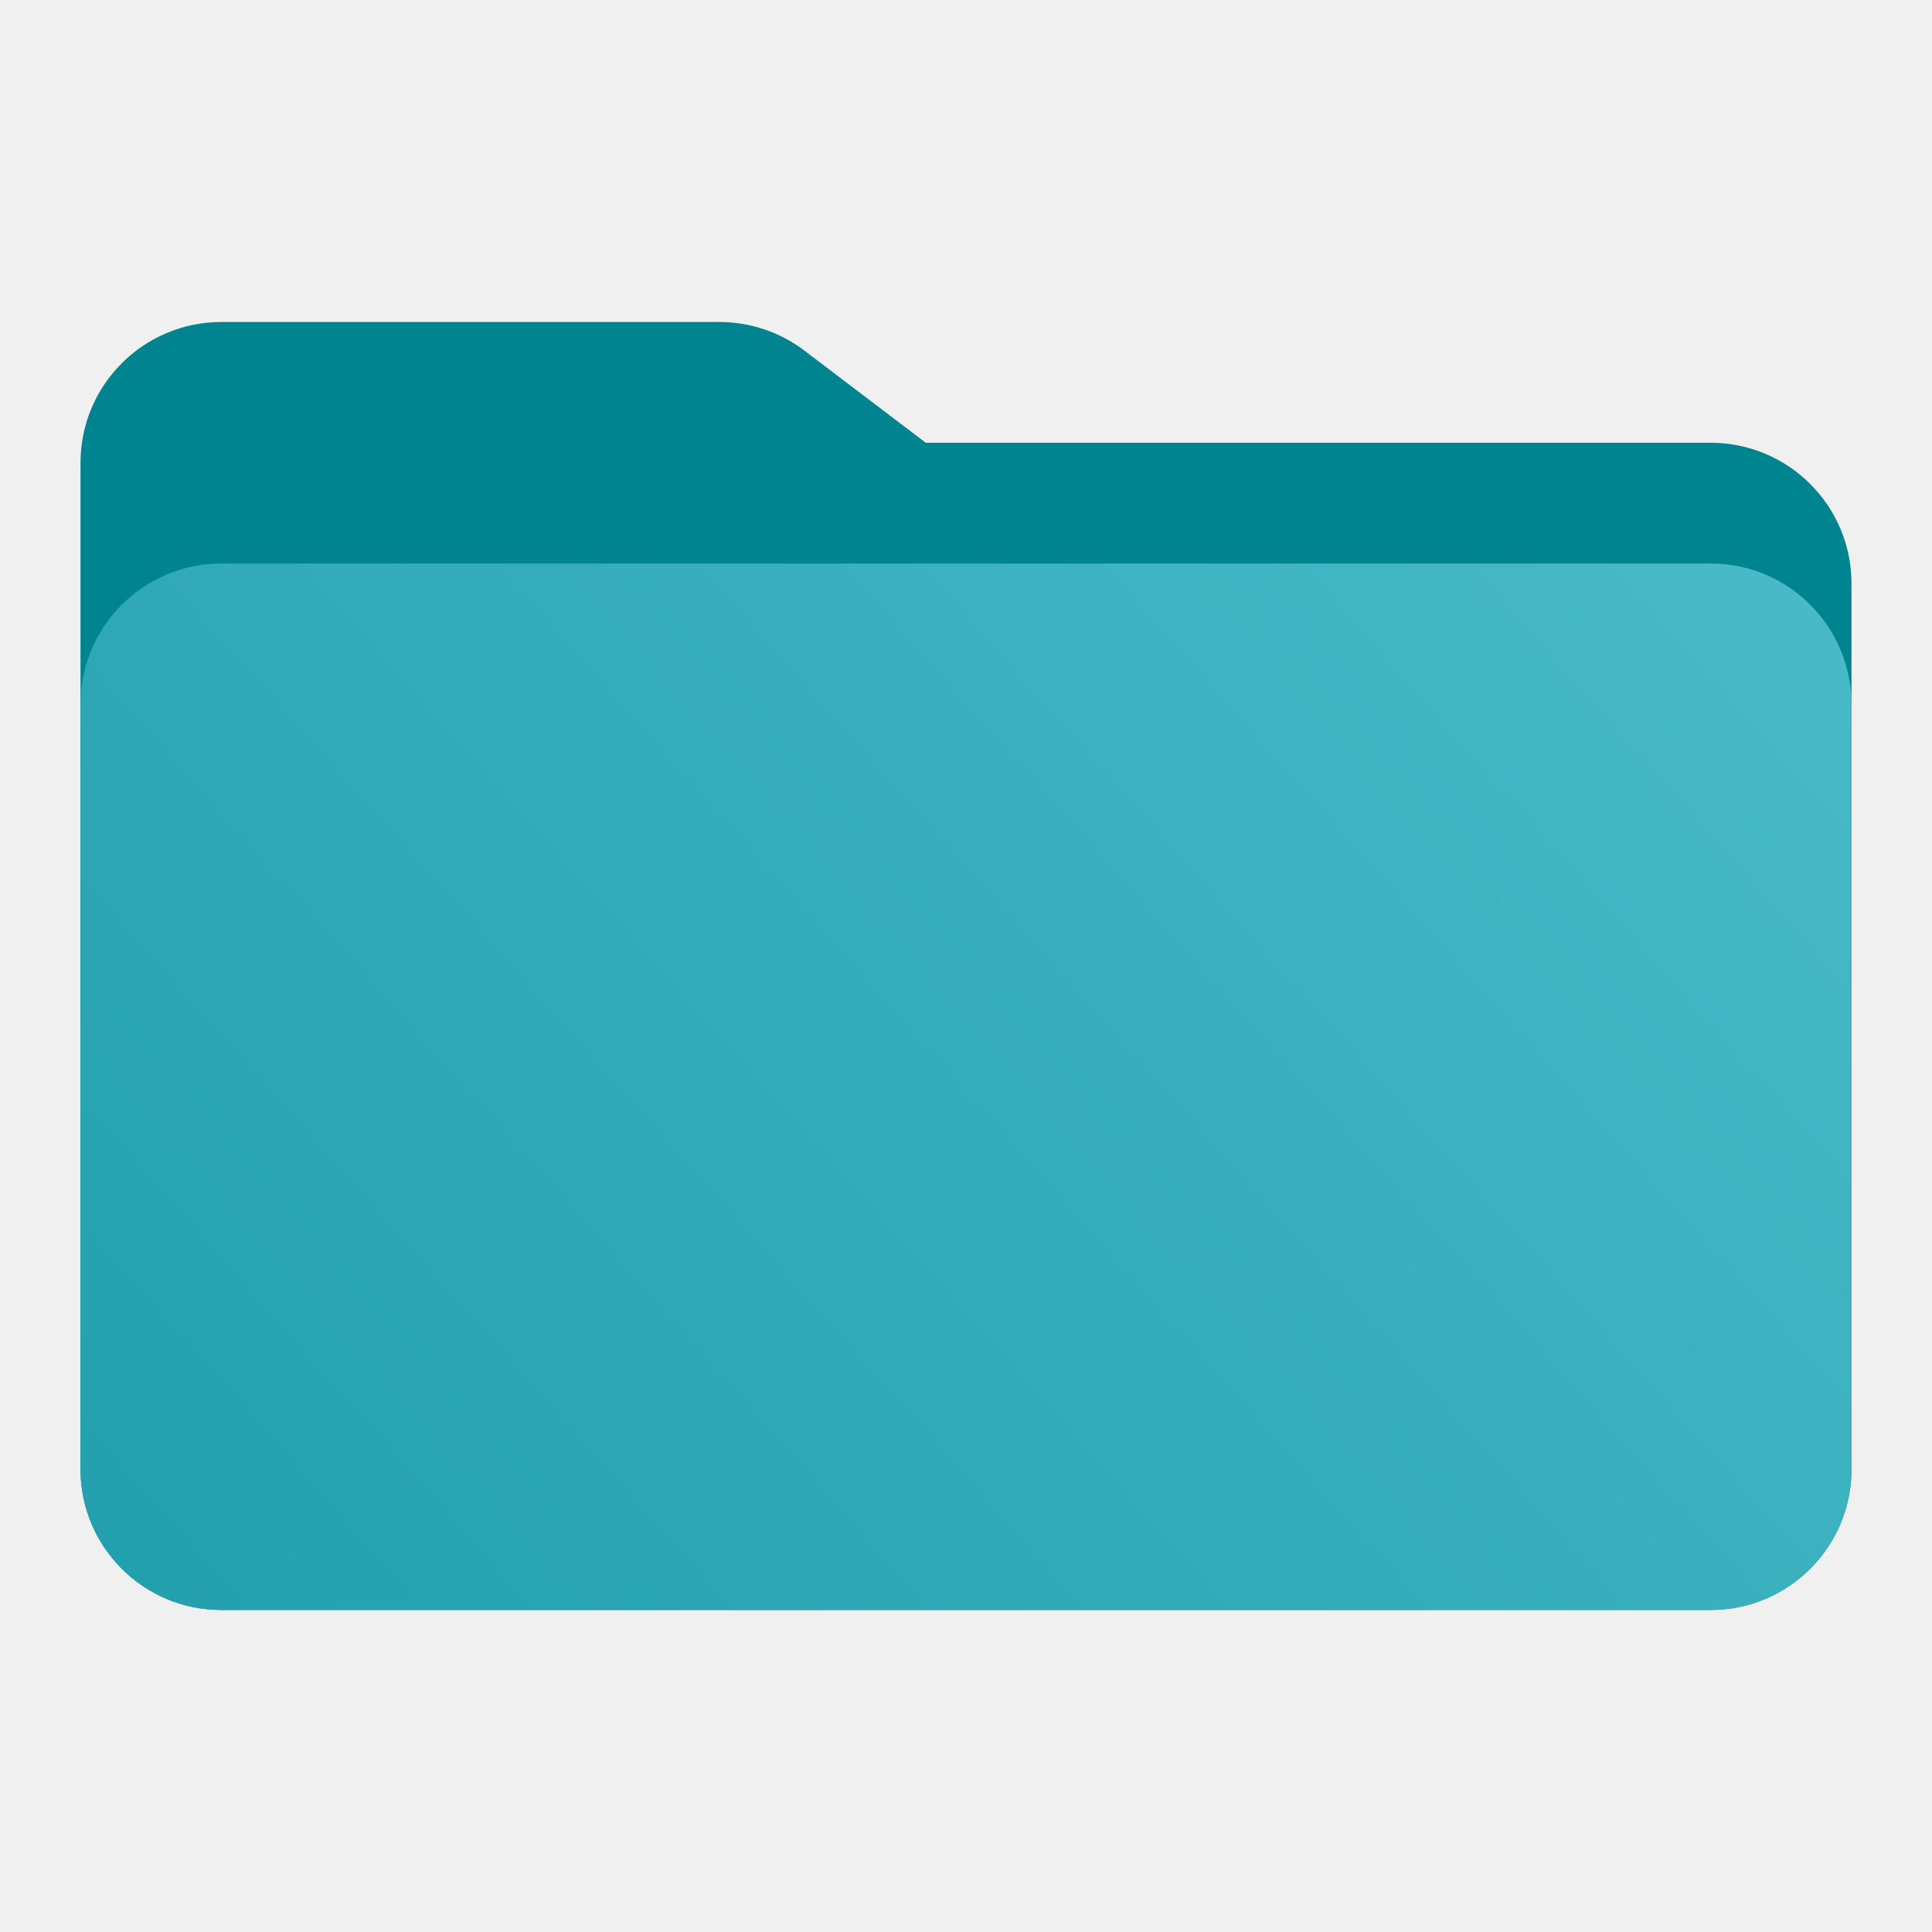
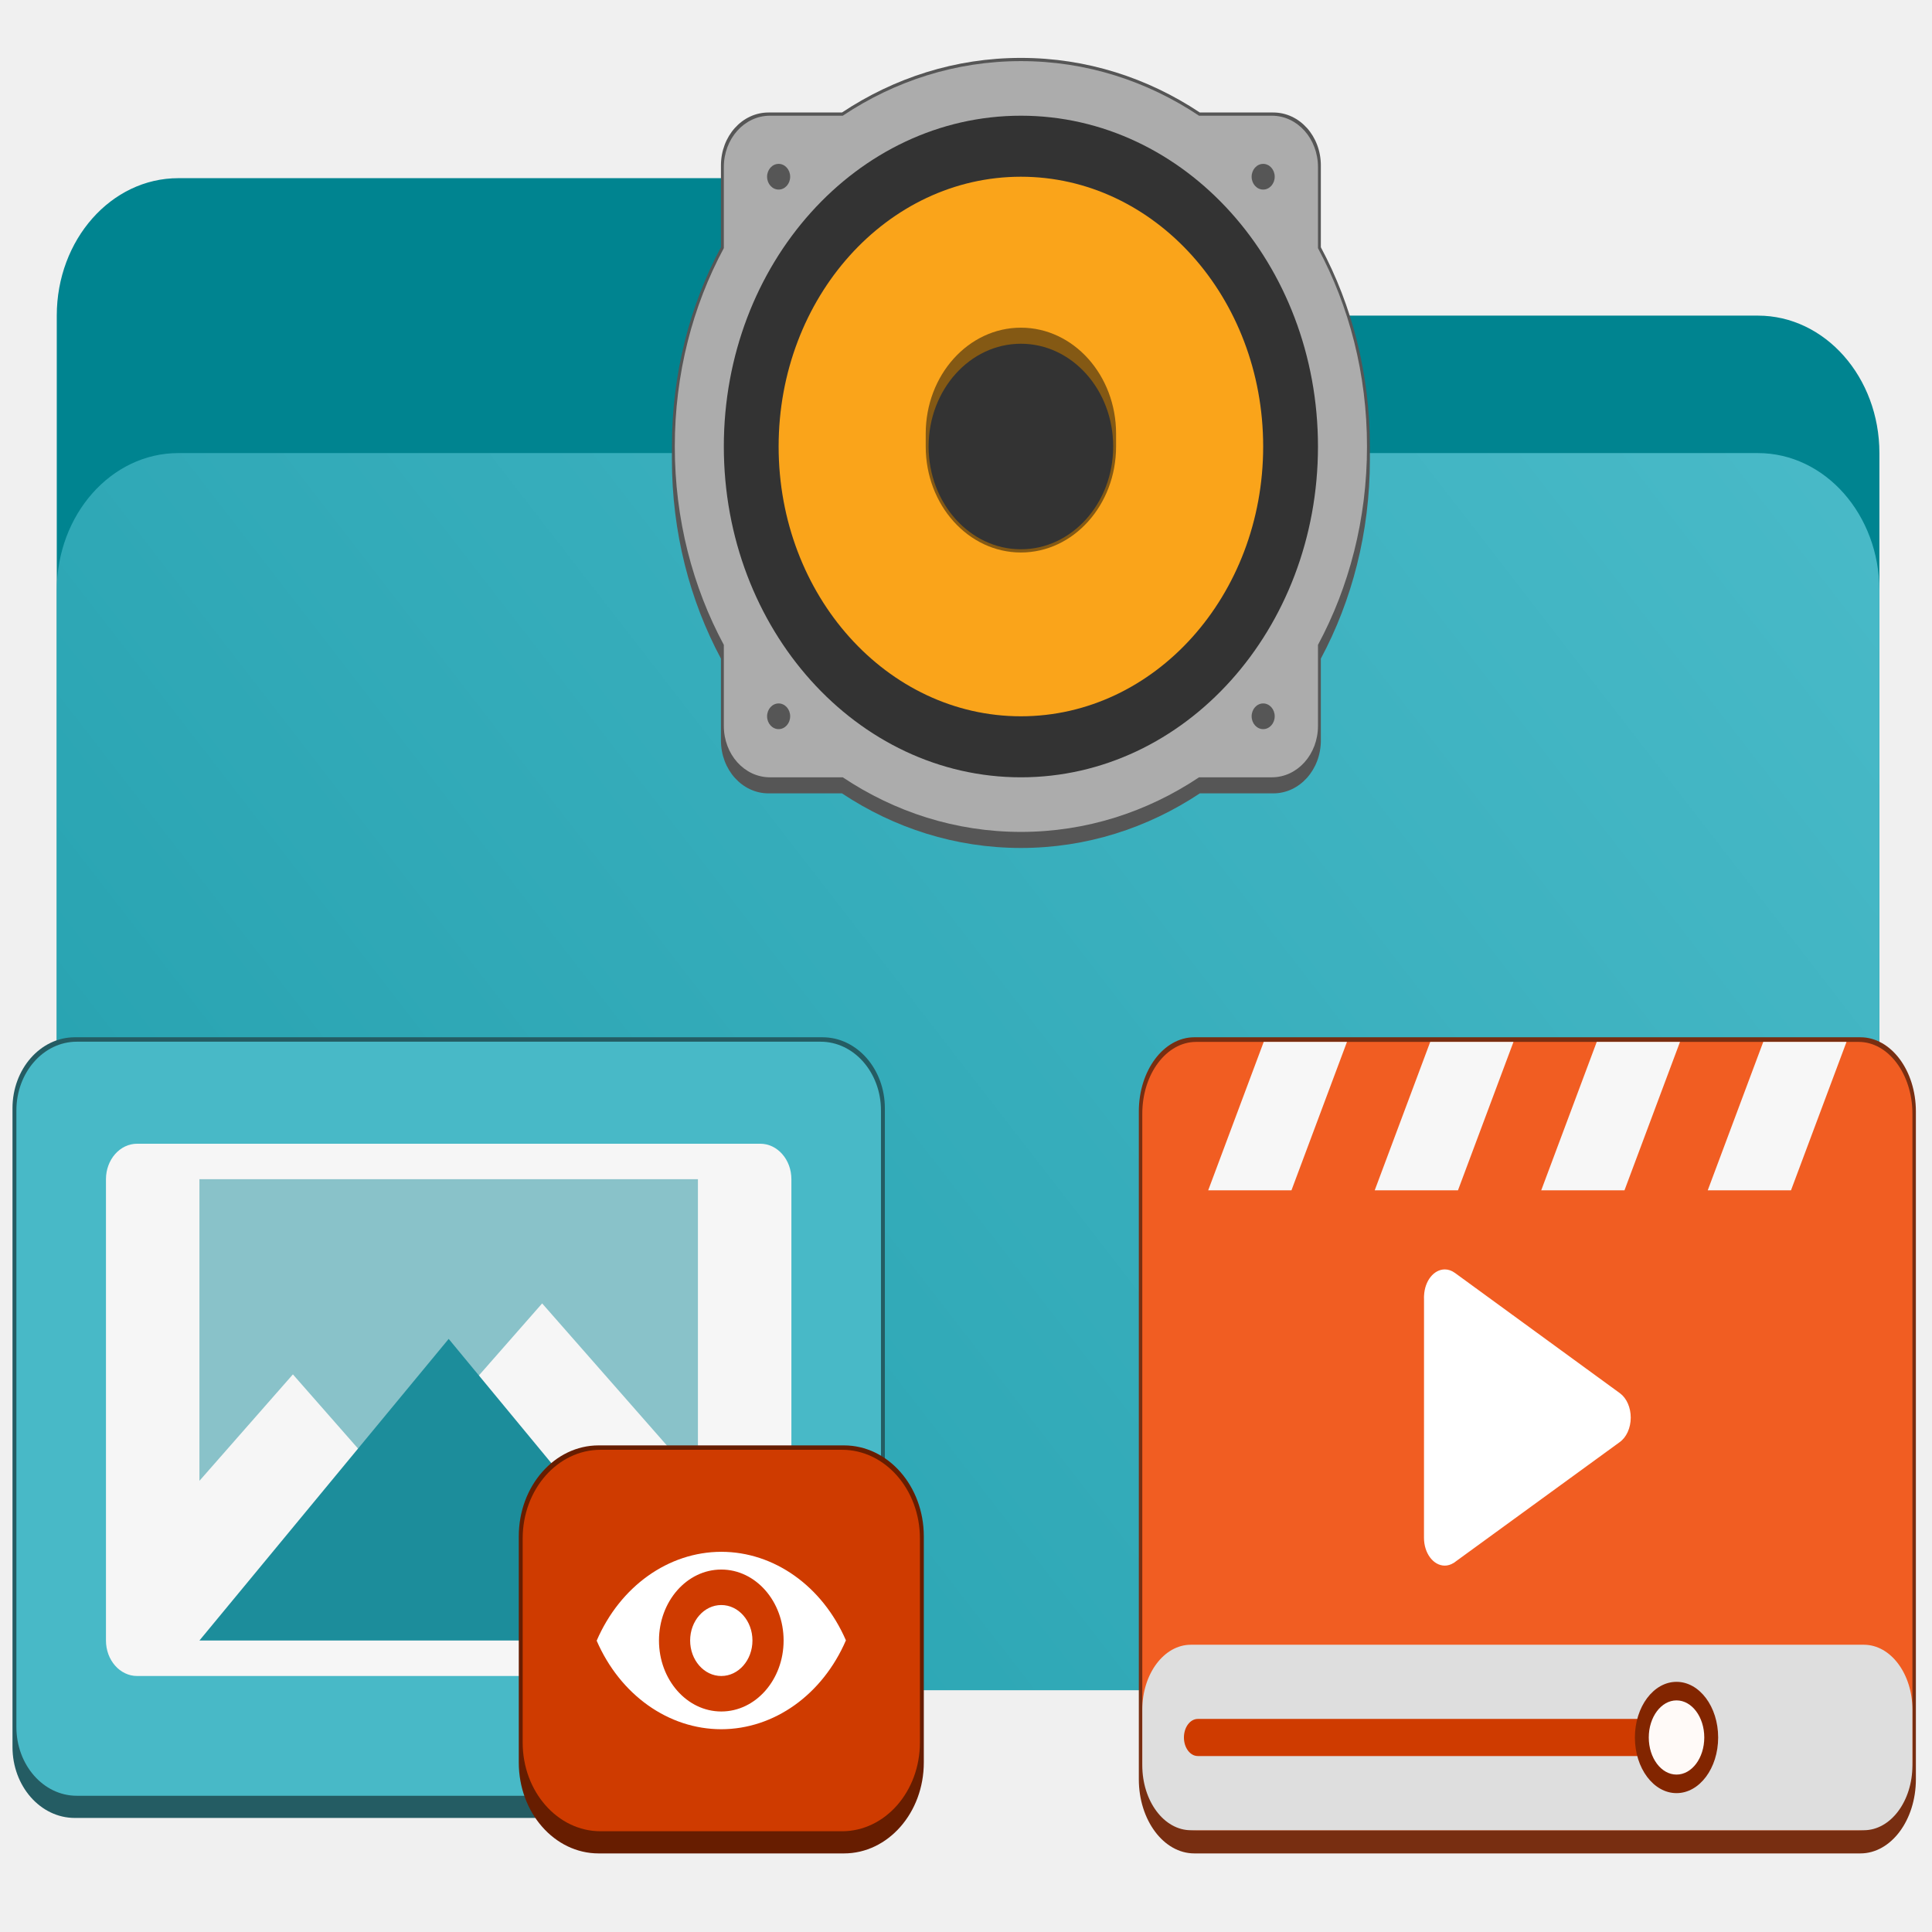
- <svg xmlns="http://www.w3.org/2000/svg" width="48" height="48" viewBox="0 0 48 48" fill="none">
-   <g id="Size=48">
-     <path id="Rectangle 491" d="M2 11.5C2 9.567 3.567 8 5.5 8H17.872C18.636 8 19.38 8.25 19.988 8.713L23 11H42.5C44.433 11 46 12.567 46 14.5V36.5C46 38.433 44.433 40 42.5 40H5.5C3.567 40 2 38.433 2 36.5V11.5Z" fill="#008490" />
-     <rect id="Rectangle 418" x="2" y="14" width="44" height="26" rx="3.5" fill="url(#paint0_linear_2004_701)" />
-   </g>
-   <defs>
-     <linearGradient id="paint0_linear_2004_701" x1="46" y1="14" x2="8.525" y2="47.335" gradientUnits="userSpaceOnUse">
-       <stop stop-color="#49BAC8" />
-       <stop offset="1" stop-color="#229FAD" />
+ <svg xmlns="http://www.w3.org/2000/svg" width="48" height="48" viewBox="0 0 48 48" fill="none" version="1.1" id="svg2">
+   <defs id="defs2">
+     <linearGradient id="paint0_linear_2004_704" x1="248" y1="72" x2="40.837" y2="253.483" gradientUnits="userSpaceOnUse">
+       <stop stop-color="#49BAC8" id="stop1" />
+       <stop offset="1" stop-color="#229FAD" id="stop2" />
+     </linearGradient>
+     <linearGradient id="paint0_linear_2004_704-6" x1="248" y1="72" x2="40.837" y2="253.483" gradientUnits="userSpaceOnUse">
+       <stop stop-color="#49BAC8" id="stop1-0" />
+       <stop offset="1" stop-color="#229FAD" id="stop2-6" />
    </linearGradient>
  </defs>
+   <g id="g11" transform="matrix(0.1886784,0,0,0.2134409,-0.09894071,-4.111047)">
+     <path id="Rectangle 491" d="M 8,56 C 8,47.163 15.163,40 24,40 h 71.797 c 3.381,0 6.676,1.071 9.411,3.06 L 123,56 h 109 c 8.837,0 16,7.163 16,16 v 128 c 0,8.837 -7.163,16 -16,16 H 24 C 15.163,216 8,208.837 8,200 Z" fill="#008490" />
+     <rect id="Rectangle 418" x="8" y="72" width="240" height="144" rx="16" fill="url(#paint0_linear_2004_704)" style="fill:url(#paint0_linear_2004_704-6)" />
+     <path d="m 592,35 c -22.712,0 -43.92,6.2 -62.041,17 H 504.5 C 495.359,52 488,59.359 488,68.5 V 93.959 C 477.201,112.08 471,133.288 471,156 v 4 c 0,22.712 6.2,43.92 17,62.041 V 247.5 c 0,9.141 7.359,16.5 16.5,16.5 h 25.459 c 18.121,10.799 39.329,17 62.041,17 22.712,0 43.92,-6.2 62.041,-17 H 679.5 c 9.141,0 16.5,-7.359 16.5,-16.5 V 222.041 C 706.799,203.92 713,182.712 713,160 v -4 c 0,-22.712 -6.2,-43.92 -17,-62.041 V 68.5 C 696,59.359 688.641,52 679.5,52 H 654.041 C 635.92,41.201 614.712,35 592,35 Z" fill="#565656" id="path1" transform="matrix(0.3797835,0,0,0.3738413,-89.87801,12.91556)" />
+     <path d="m 592,36 c -22.623,0 -43.742,6.203 -61.766,17 H 505 c -8.864,0 -16,7.136 -16,16 v 25.234 c -10.797,18.023 -17,39.142 -17,61.766 0,22.624 6.203,43.742 17,61.766 V 243 c 0,8.864 7.136,16 16,16 h 25.234 c 18.023,10.797 39.142,17 61.766,17 22.624,0 43.742,-6.203 61.766,-17 H 679 c 8.864,0 16,-7.136 16,-16 v -25.234 c 10.797,-18.023 17,-39.142 17,-61.766 0,-22.624 -6.203,-43.742 -17,-61.766 V 69 c 0,-8.864 -7.136,-16 -16,-16 H 653.766 C 635.743,42.203 614.624,36 592,36 Z" fill="#acacac" id="path2-0" transform="matrix(0.3797835,0,0,0.3738413,-89.87801,12.91556)" />
+     <rect x="489" y="53" width="206" height="206" ry="103" fill="#333333" id="rect2-9" transform="matrix(0.3797835,0,0,0.3738413,-89.87801,12.91556)" />
+     <circle cx="592" cy="156" r="84" fill="#faa41a" id="circle2" transform="matrix(0.3797835,0,0,0.3738413,-89.87801,12.91556)" />
+     <rect x="559" y="119" width="66" height="70" ry="33" fill="#845914" id="rect3-3" transform="matrix(0.3797835,0,0,0.3738413,-89.87801,12.91556)" />
+     <circle cx="592" cy="156" r="32" fill="#333333" id="circle3" transform="matrix(0.3797835,0,0,0.3738413,-89.87801,12.91556)" />
+     <g transform="matrix(0.7595669,0,0,0.7476825,-132.4137,-78.30171)" fill="#565656" id="g7">
+       <circle cx="394" cy="158" r="2" id="circle4" />
+       <circle cx="310" cy="158" r="2" id="circle5" />
+       <circle cx="310" cy="242" r="2" id="circle6" />
+       <circle cx="394" cy="242" r="2" id="circle7" />
+     </g>
+     <g transform="matrix(0.3797835,0,0,0.3738413,-89.87801,12.91556)" id="g8" />
+     <g id="Size=256" />
+     <g transform="matrix(0.5128205,0,0,0.5163128,-243.9844,96.62973)" id="g5">
+       <rect x="480" y="84" width="224" height="176" ry="16" fill="#245c63" id="rect1-3" />
+       <rect x="481" y="85" width="222" height="170" ry="15.5" fill="#48b9c7" id="rect2-6" />
+       <rect x="504" y="108" width="176" height="120" ry="8" fill="#f6f6f6" id="rect3" />
+       <path d="m 528,116 v 68 l 24,-24 24,24 40,-40 40,40 v -68 z" fill="#1c8d9b" opacity="0.5" id="path3-7" />
+       <path d="m 592,152 64,68 H 528 Z" fill="#1c8d9b" id="path4-5" />
+       <rect x="610" y="176.01" width="104" height="91.987" ry="20.5" fill="#671d00" id="rect4" />
+       <rect x="611" y="177" width="102" height="86" ry="20" fill="#cf3b00" id="rect5" />
+       <path d="M 662,200 A 35.756,36 0 0 0 630,220.039 35.756,36 0 0 0 662,240 35.756,36 0 0 0 694,219.961 35.756,36 0 0 0 662,200 Z m 0,4 a 16,16 0 0 1 16,16 16,16 0 0 1 -16,16 16,16 0 0 1 -16,-16 16,16 0 0 1 16,-16 z m 0,8 a 8,8 0 0 0 -8,8 8,8 0 0 0 8,8 8,8 0 0 0 8,-8 8,8 0 0 0 -8,-8 z" fill="#ffffff" id="path5-3" />
+     </g>
+     <g transform="matrix(0.4567939,0,0,0.5397727,-68.77884,94.65909)" id="g10">
+       <rect x="480" y="84" width="224" height="176" ry="16" fill="#782e11" id="rect1" />
+       <rect x="481" y="85" width="222" height="170" ry="15.5" fill="#f15d22" id="rect2" />
+       <path d="M 496.5,85 C 487.913,85 481,91.913 481,100.5 V 117 H 703 V 100.5 C 703,91.913 696.087,85 687.5,85 Z" id="path2" />
+       <g fill="#f7f7f7" id="g6">
+         <path d="m 516,85 -16,32 h 24 l 16,-32 z" id="path3" />
+         <path d="m 564,85 -16,32 h 24 l 16,-32 z" id="path4" />
+         <path d="m 612,85 -16,32 h 24 l 16,-32 z" id="path5" />
+         <path d="m 660,85 -16,32 h 24 l 16,-32 z" id="path6" />
+       </g>
+       <path d="m 568.2,134.06 a 5.998,5.998 0 0 0 -5.976,5.648 h -0.012 v 0.153 c -0.004,0.066 -0.004,0.133 -0.012,0.199 -0.001,0.14 0.002,0.281 0.012,0.422 l -0.012,51.457 a 6,6 0 0 0 6,6 6,6 0 0 0 2.53,-0.574 l 0.013,0.012 0.152,-0.083 0.024,-0.012 a 6,6 0 0 0 0.528,-0.293 l 47.074,-25.629 c 0.02,-0.008 0.042,-0.02 0.06,-0.024 v -0.012 a 6,6 0 0 0 3.222,-5.308 6,6 0 0 0 -3.023,-5.203 l -0.106,-0.06 c -0.008,-0.004 -0.02,-0.004 -0.024,-0.012 l -47.543,-25.934 h -0.012 a 6.058,6.058 0 0 0 -2.895,-0.748 z" fill="#ffffff" id="path7" />
+       <rect x="481" y="215" width="222" height="40" ry="14" fill="#dedede" id="rect7" />
+       <rect x="493" y="231" width="140" height="8" ry="4" fill="#cf3b00" id="rect8" />
+       <g transform="matrix(2,0,0,2,-129,-281)" id="g9">
+         <circle cx="382" cy="258" r="6" fill="#822500" id="circle8" />
+         <circle cx="382" cy="258" r="4" fill="#fffaf8" id="circle9" />
+       </g>
+     </g>
+   </g>
</svg>
